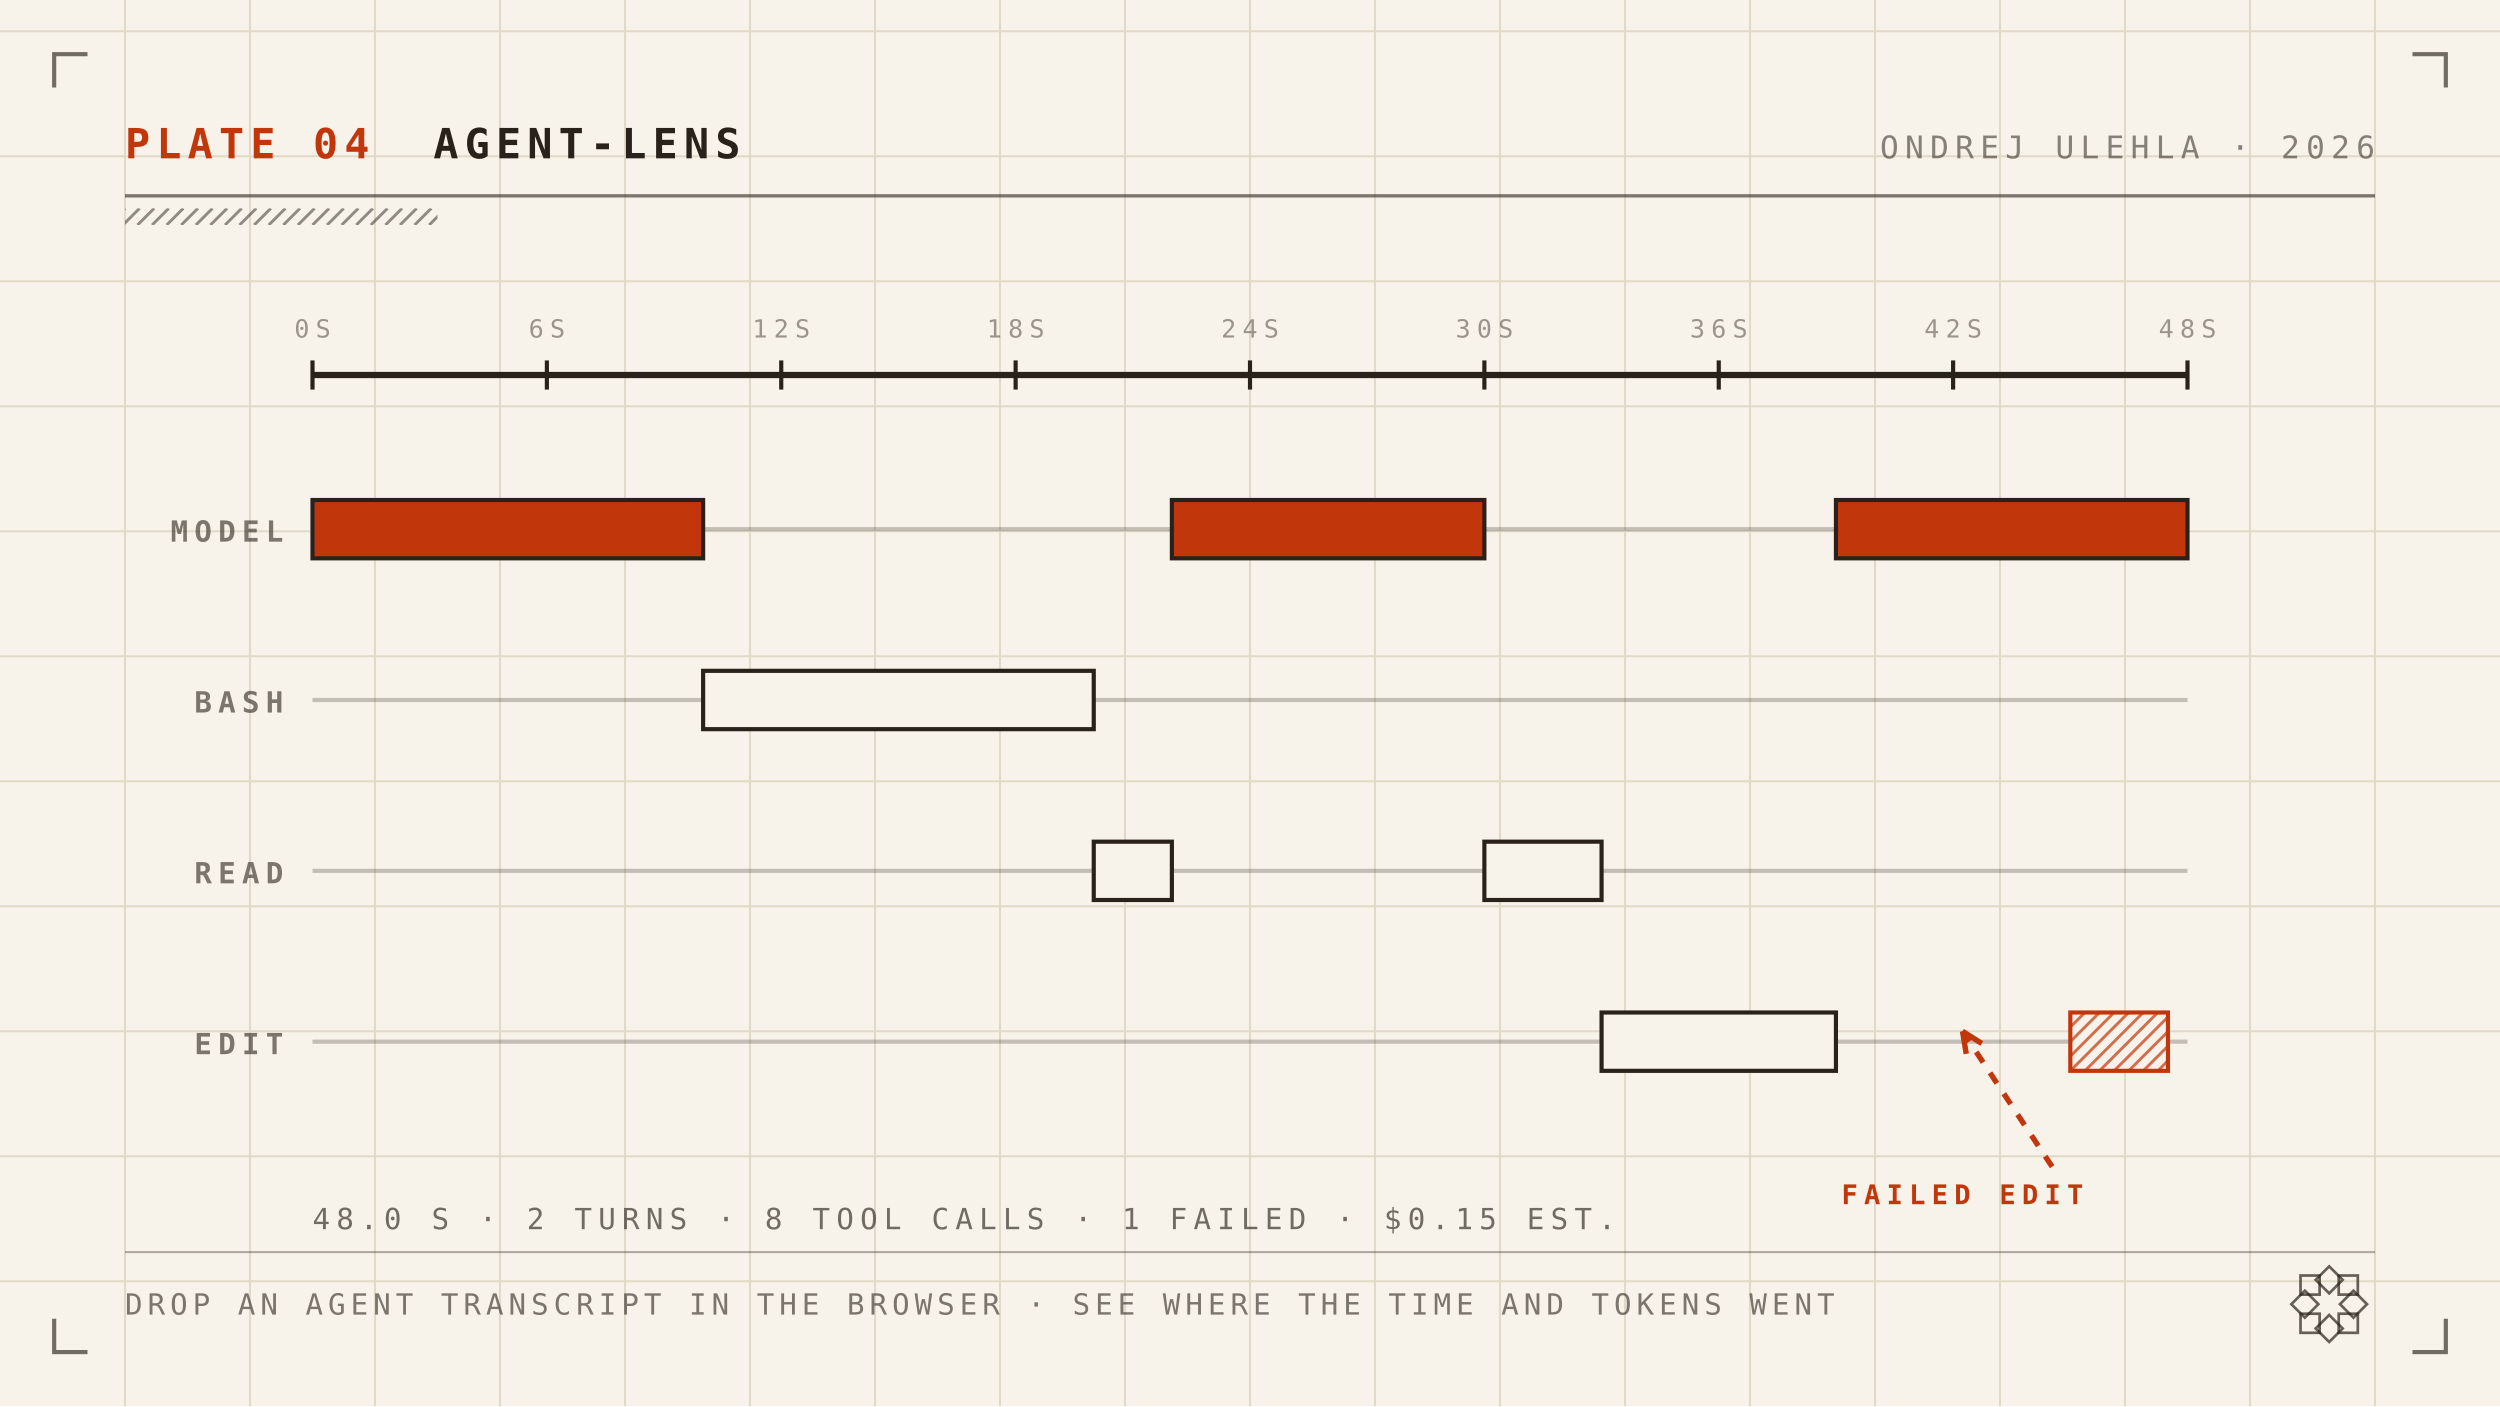
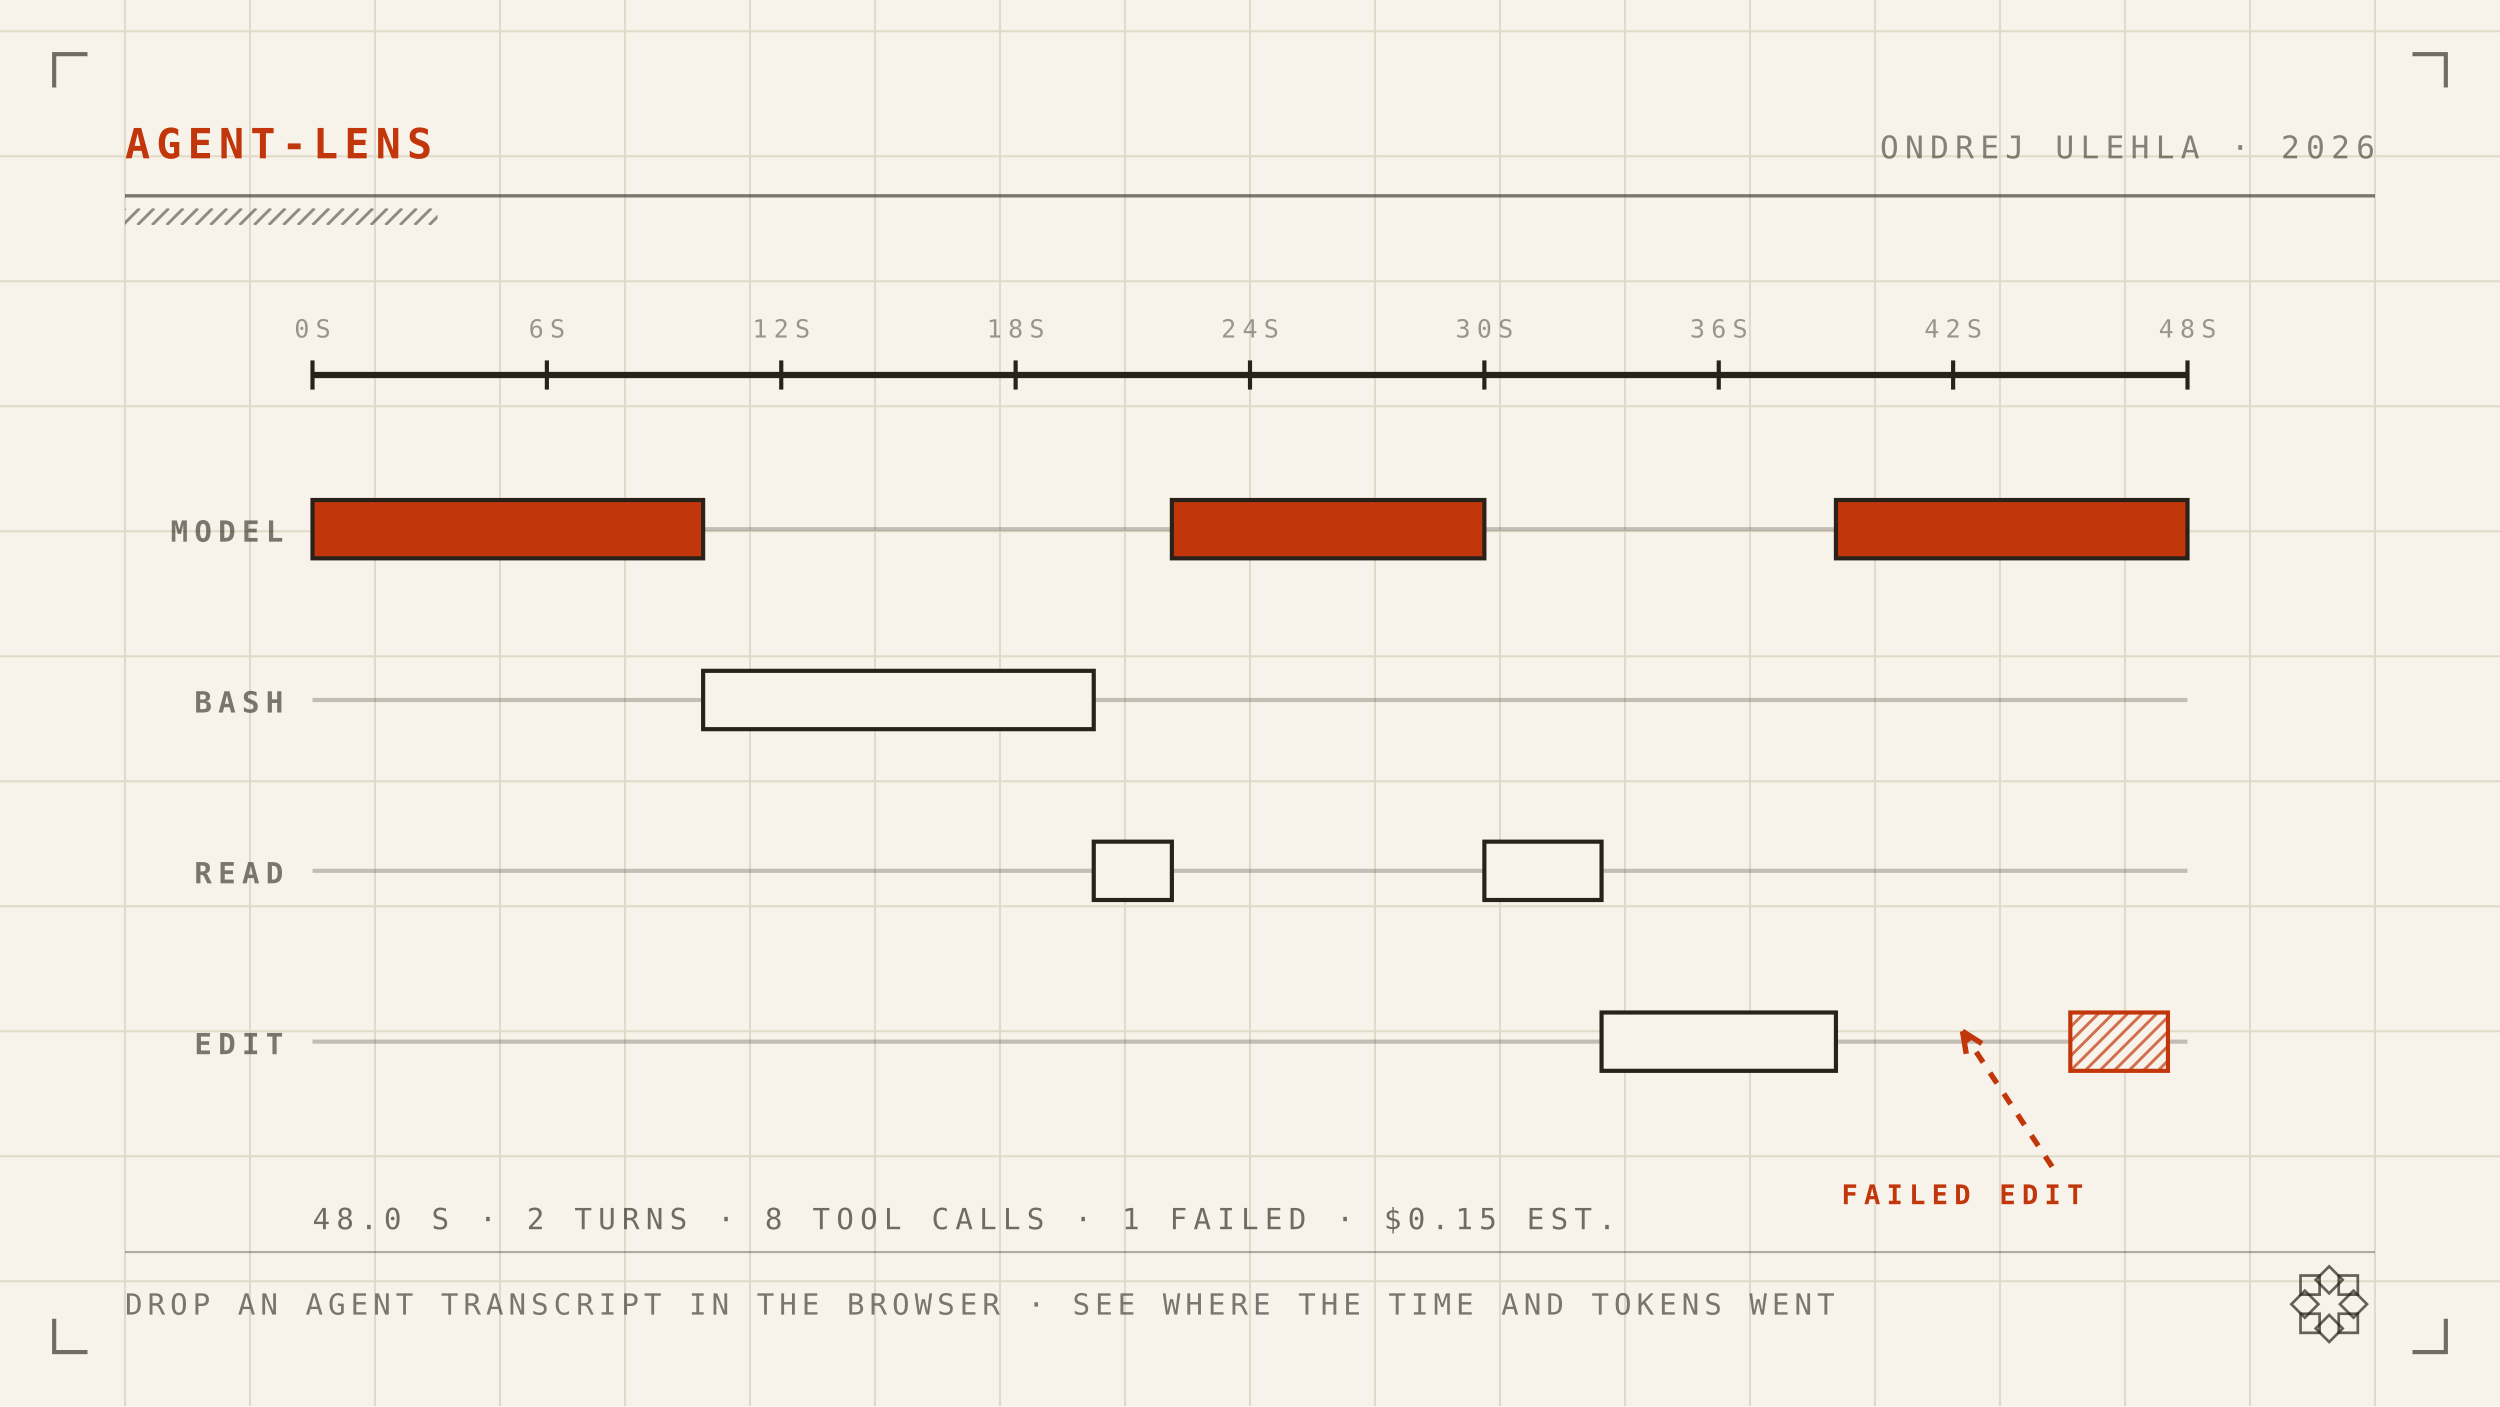
<svg xmlns="http://www.w3.org/2000/svg" width="1200" height="675" viewBox="0 0 1200 675">
  <rect width="1200" height="675" fill="#f7f3ea" />
  <g stroke="#e2dac8" stroke-width="1">
    <line x1="60" y1="0" x2="60" y2="675" />
    <line x1="120" y1="0" x2="120" y2="675" />
    <line x1="180" y1="0" x2="180" y2="675" />
    <line x1="240" y1="0" x2="240" y2="675" />
    <line x1="300" y1="0" x2="300" y2="675" />
    <line x1="360" y1="0" x2="360" y2="675" />
    <line x1="420" y1="0" x2="420" y2="675" />
    <line x1="480" y1="0" x2="480" y2="675" />
    <line x1="540" y1="0" x2="540" y2="675" />
    <line x1="600" y1="0" x2="600" y2="675" />
    <line x1="660" y1="0" x2="660" y2="675" />
    <line x1="720" y1="0" x2="720" y2="675" />
    <line x1="780" y1="0" x2="780" y2="675" />
    <line x1="840" y1="0" x2="840" y2="675" />
    <line x1="900" y1="0" x2="900" y2="675" />
    <line x1="960" y1="0" x2="960" y2="675" />
    <line x1="1020" y1="0" x2="1020" y2="675" />
    <line x1="1080" y1="0" x2="1080" y2="675" />
    <line x1="1140" y1="0" x2="1140" y2="675" />
    <line x1="0" y1="15" x2="1200" y2="15" />
    <line x1="0" y1="75" x2="1200" y2="75" />
    <line x1="0" y1="135" x2="1200" y2="135" />
    <line x1="0" y1="195" x2="1200" y2="195" />
    <line x1="0" y1="255" x2="1200" y2="255" />
    <line x1="0" y1="315" x2="1200" y2="315" />
    <line x1="0" y1="375" x2="1200" y2="375" />
    <line x1="0" y1="435" x2="1200" y2="435" />
    <line x1="0" y1="495" x2="1200" y2="495" />
    <line x1="0" y1="555" x2="1200" y2="555" />
    <line x1="0" y1="615" x2="1200" y2="615" />
  </g>
  <g stroke="#29221b" stroke-opacity="0.65" stroke-width="2">
    <path d="M26 42 V26 H42" fill="none" />
    <path d="M1158 26 H1174 V42" fill="none" />
    <path d="M1174 633 V649 H1158" fill="none" />
    <path d="M42 649 H26 V633" fill="none" />
  </g>
-   <text x="60" y="76" font-family="ui-monospace, Menlo, Consolas, monospace" font-size="20" font-weight="600" letter-spacing="3" text-anchor="start" fill="#c2360c" fill-opacity="1">PLATE 04</text>
-   <text x="208" y="76" font-family="ui-monospace, Menlo, Consolas, monospace" font-size="20" font-weight="600" letter-spacing="3" text-anchor="start" fill="#29221b" fill-opacity="1">AGENT-LENS</text>
+   <text x="60" y="76" font-family="ui-monospace, Menlo, Consolas, monospace" font-size="20" font-weight="600" letter-spacing="3" text-anchor="start" fill="#c2360c" fill-opacity="1">AGENT-LENS</text>
  <text x="1140" y="76" font-family="ui-monospace, Menlo, Consolas, monospace" font-size="15" font-weight="500" letter-spacing="3" text-anchor="end" fill="#29221b" fill-opacity="0.55">ONDREJ ULEHLA · 2026</text>
  <line x1="60" y1="94" x2="1140" y2="94" stroke="#29221b" stroke-opacity="0.6" stroke-width="1.6" />
  <g clip-path="url(#hp-60-100)">
    <defs>
      <clipPath id="hp-60-100">
        <rect x="60" y="100" width="150" height="8" />
      </clipPath>
    </defs>
    <g stroke="#29221b" stroke-opacity="0.5" stroke-width="1.4">
      <line x1="52" y1="108" x2="60" y2="100" />
      <line x1="59" y1="108" x2="67" y2="100" />
      <line x1="66" y1="108" x2="74" y2="100" />
      <line x1="73" y1="108" x2="81" y2="100" />
      <line x1="80" y1="108" x2="88" y2="100" />
      <line x1="87" y1="108" x2="95" y2="100" />
      <line x1="94" y1="108" x2="102" y2="100" />
      <line x1="101" y1="108" x2="109" y2="100" />
      <line x1="108" y1="108" x2="116" y2="100" />
      <line x1="115" y1="108" x2="123" y2="100" />
      <line x1="122" y1="108" x2="130" y2="100" />
      <line x1="129" y1="108" x2="137" y2="100" />
      <line x1="136" y1="108" x2="144" y2="100" />
      <line x1="143" y1="108" x2="151" y2="100" />
      <line x1="150" y1="108" x2="158" y2="100" />
      <line x1="157" y1="108" x2="165" y2="100" />
      <line x1="164" y1="108" x2="172" y2="100" />
      <line x1="171" y1="108" x2="179" y2="100" />
      <line x1="178" y1="108" x2="186" y2="100" />
      <line x1="185" y1="108" x2="193" y2="100" />
      <line x1="192" y1="108" x2="200" y2="100" />
      <line x1="199" y1="108" x2="207" y2="100" />
      <line x1="206" y1="108" x2="214" y2="100" />
      <line x1="213" y1="108" x2="221" y2="100" />
    </g>
  </g>
  <line x1="150" y1="180" x2="1050" y2="180" stroke="#29221b" stroke-width="3" fill="none" />
  <line x1="150" y1="173" x2="150" y2="187" stroke="#29221b" stroke-width="2" fill="none" />
  <text x="150" y="162" font-family="ui-monospace, Menlo, Consolas, monospace" font-size="12" font-weight="500" letter-spacing="3" text-anchor="middle" fill="#29221b" fill-opacity="0.45">0S</text>
  <line x1="262.5" y1="173" x2="262.5" y2="187" stroke="#29221b" stroke-width="2" fill="none" />
  <text x="262.5" y="162" font-family="ui-monospace, Menlo, Consolas, monospace" font-size="12" font-weight="500" letter-spacing="3" text-anchor="middle" fill="#29221b" fill-opacity="0.45">6S</text>
  <line x1="375" y1="173" x2="375" y2="187" stroke="#29221b" stroke-width="2" fill="none" />
  <text x="375" y="162" font-family="ui-monospace, Menlo, Consolas, monospace" font-size="12" font-weight="500" letter-spacing="3" text-anchor="middle" fill="#29221b" fill-opacity="0.45">12S</text>
  <line x1="487.5" y1="173" x2="487.5" y2="187" stroke="#29221b" stroke-width="2" fill="none" />
  <text x="487.5" y="162" font-family="ui-monospace, Menlo, Consolas, monospace" font-size="12" font-weight="500" letter-spacing="3" text-anchor="middle" fill="#29221b" fill-opacity="0.45">18S</text>
  <line x1="600" y1="173" x2="600" y2="187" stroke="#29221b" stroke-width="2" fill="none" />
  <text x="600" y="162" font-family="ui-monospace, Menlo, Consolas, monospace" font-size="12" font-weight="500" letter-spacing="3" text-anchor="middle" fill="#29221b" fill-opacity="0.45">24S</text>
  <line x1="712.5" y1="173" x2="712.5" y2="187" stroke="#29221b" stroke-width="2" fill="none" />
  <text x="712.5" y="162" font-family="ui-monospace, Menlo, Consolas, monospace" font-size="12" font-weight="500" letter-spacing="3" text-anchor="middle" fill="#29221b" fill-opacity="0.45">30S</text>
  <line x1="825" y1="173" x2="825" y2="187" stroke="#29221b" stroke-width="2" fill="none" />
  <text x="825" y="162" font-family="ui-monospace, Menlo, Consolas, monospace" font-size="12" font-weight="500" letter-spacing="3" text-anchor="middle" fill="#29221b" fill-opacity="0.45">36S</text>
  <line x1="937.5" y1="173" x2="937.5" y2="187" stroke="#29221b" stroke-width="2" fill="none" />
  <text x="937.5" y="162" font-family="ui-monospace, Menlo, Consolas, monospace" font-size="12" font-weight="500" letter-spacing="3" text-anchor="middle" fill="#29221b" fill-opacity="0.45">42S</text>
  <line x1="1050" y1="173" x2="1050" y2="187" stroke="#29221b" stroke-width="2" fill="none" />
  <text x="1050" y="162" font-family="ui-monospace, Menlo, Consolas, monospace" font-size="12" font-weight="500" letter-spacing="3" text-anchor="middle" fill="#29221b" fill-opacity="0.45">48S</text>
  <text x="136" y="260" font-family="ui-monospace, Menlo, Consolas, monospace" font-size="14" font-weight="600" letter-spacing="3" text-anchor="end" fill="#29221b" fill-opacity="0.6">MODEL</text>
  <line x1="150" y1="254" x2="1050" y2="254" stroke="#29221b" stroke-width="2" fill="none" stroke-opacity="0.25" />
  <rect x="150" y="240" width="187.5" height="28" fill="#c2360c" stroke="#29221b" stroke-width="2" />
  <rect x="562.5" y="240" width="150" height="28" fill="#c2360c" stroke="#29221b" stroke-width="2" />
  <rect x="881.25" y="240" width="168.75" height="28" fill="#c2360c" stroke="#29221b" stroke-width="2" />
  <text x="136" y="342" font-family="ui-monospace, Menlo, Consolas, monospace" font-size="14" font-weight="600" letter-spacing="3" text-anchor="end" fill="#29221b" fill-opacity="0.6">BASH</text>
  <line x1="150" y1="336" x2="1050" y2="336" stroke="#29221b" stroke-width="2" fill="none" stroke-opacity="0.25" />
  <rect x="337.5" y="322" width="187.5" height="28" fill="#f7f3ea" stroke="#29221b" stroke-width="2" />
  <text x="136" y="424" font-family="ui-monospace, Menlo, Consolas, monospace" font-size="14" font-weight="600" letter-spacing="3" text-anchor="end" fill="#29221b" fill-opacity="0.6">READ</text>
  <line x1="150" y1="418" x2="1050" y2="418" stroke="#29221b" stroke-width="2" fill="none" stroke-opacity="0.25" />
  <rect x="525" y="404" width="37.5" height="28" fill="#f7f3ea" stroke="#29221b" stroke-width="2" />
  <rect x="712.5" y="404" width="56.25" height="28" fill="#f7f3ea" stroke="#29221b" stroke-width="2" />
  <text x="136" y="506" font-family="ui-monospace, Menlo, Consolas, monospace" font-size="14" font-weight="600" letter-spacing="3" text-anchor="end" fill="#29221b" fill-opacity="0.6">EDIT</text>
  <line x1="150" y1="500" x2="1050" y2="500" stroke="#29221b" stroke-width="2" fill="none" stroke-opacity="0.25" />
  <rect x="768.75" y="486" width="112.5" height="28" fill="#f7f3ea" stroke="#29221b" stroke-width="2" />
  <rect x="993.75" y="486" width="46.875" height="28" fill="#f7f3ea" stroke="#c2360c" stroke-width="2" />
  <g clip-path="url(#hp-993.75-486)">
    <defs>
      <clipPath id="hp-993.75-486">
        <rect x="993.75" y="486" width="46.875" height="28" />
      </clipPath>
    </defs>
    <g stroke="#c2360c" stroke-opacity="0.7" stroke-width="1.4">
      <line x1="965.75" y1="514" x2="993.75" y2="486" />
      <line x1="972.75" y1="514" x2="1000.75" y2="486" />
      <line x1="979.75" y1="514" x2="1007.75" y2="486" />
      <line x1="986.75" y1="514" x2="1014.75" y2="486" />
      <line x1="993.75" y1="514" x2="1021.75" y2="486" />
      <line x1="1000.75" y1="514" x2="1028.75" y2="486" />
      <line x1="1007.75" y1="514" x2="1035.75" y2="486" />
      <line x1="1014.75" y1="514" x2="1042.75" y2="486" />
      <line x1="1021.75" y1="514" x2="1049.75" y2="486" />
      <line x1="1028.75" y1="514" x2="1056.75" y2="486" />
      <line x1="1035.75" y1="514" x2="1063.75" y2="486" />
      <line x1="1042.75" y1="514" x2="1070.75" y2="486" />
      <line x1="1049.75" y1="514" x2="1077.75" y2="486" />
      <line x1="1056.75" y1="514" x2="1084.75" y2="486" />
      <line x1="1063.75" y1="514" x2="1091.75" y2="486" />
    </g>
  </g>
  <text x="150" y="590" font-family="ui-monospace, Menlo, Consolas, monospace" font-size="14" font-weight="500" letter-spacing="3" text-anchor="start" fill="#29221b" fill-opacity="0.65">48.0 S · 2 TURNS · 8 TOOL CALLS · 1 FAILED · $0.15 EST.</text>
  <line x1="985" y1="560" x2="942" y2="495" stroke="#c2360c" stroke-width="2.6" stroke-dasharray="6 6" />
  <path d="M942 495 L951.283 500.902 M942 495 L943.801 505.852" stroke="#c2360c" stroke-width="2.6" fill="none" />
  <text x="1000" y="578" font-family="ui-monospace, Menlo, Consolas, monospace" font-size="13" font-weight="600" letter-spacing="3" text-anchor="end" fill="#c2360c" fill-opacity="1">FAILED EDIT</text>
  <line x1="60" y1="601" x2="1140" y2="601" stroke="#29221b" stroke-opacity="0.35" stroke-width="1" />
  <text x="60" y="631" font-family="ui-monospace, Menlo, Consolas, monospace" font-size="14" font-weight="500" letter-spacing="2.4" text-anchor="start" fill="#29221b" fill-opacity="0.6">DROP AN AGENT TRANSCRIPT IN THE BROWSER · SEE WHERE THE TIME AND TOKENS WENT</text>
  <g fill="none" stroke="#29221b" stroke-opacity="0.7" stroke-width="1.56" transform="translate(1098 606) scale(0.8333333)">
    <rect x="7.5" y="7.5" width="11" height="11" />
    <rect x="29.5" y="7.5" width="11" height="11" />
    <rect x="7.5" y="29.5" width="11" height="11" />
    <rect x="29.5" y="29.5" width="11" height="11" />
    <rect x="18.5" y="4.5" width="11" height="11" transform="rotate(45 24 10)" />
    <rect x="32.5" y="18.5" width="11" height="11" transform="rotate(45 38 24)" />
    <rect x="18.5" y="32.5" width="11" height="11" transform="rotate(45 24 38)" />
    <rect x="4.5" y="18.5" width="11" height="11" transform="rotate(45 10 24)" />
  </g>
</svg>
